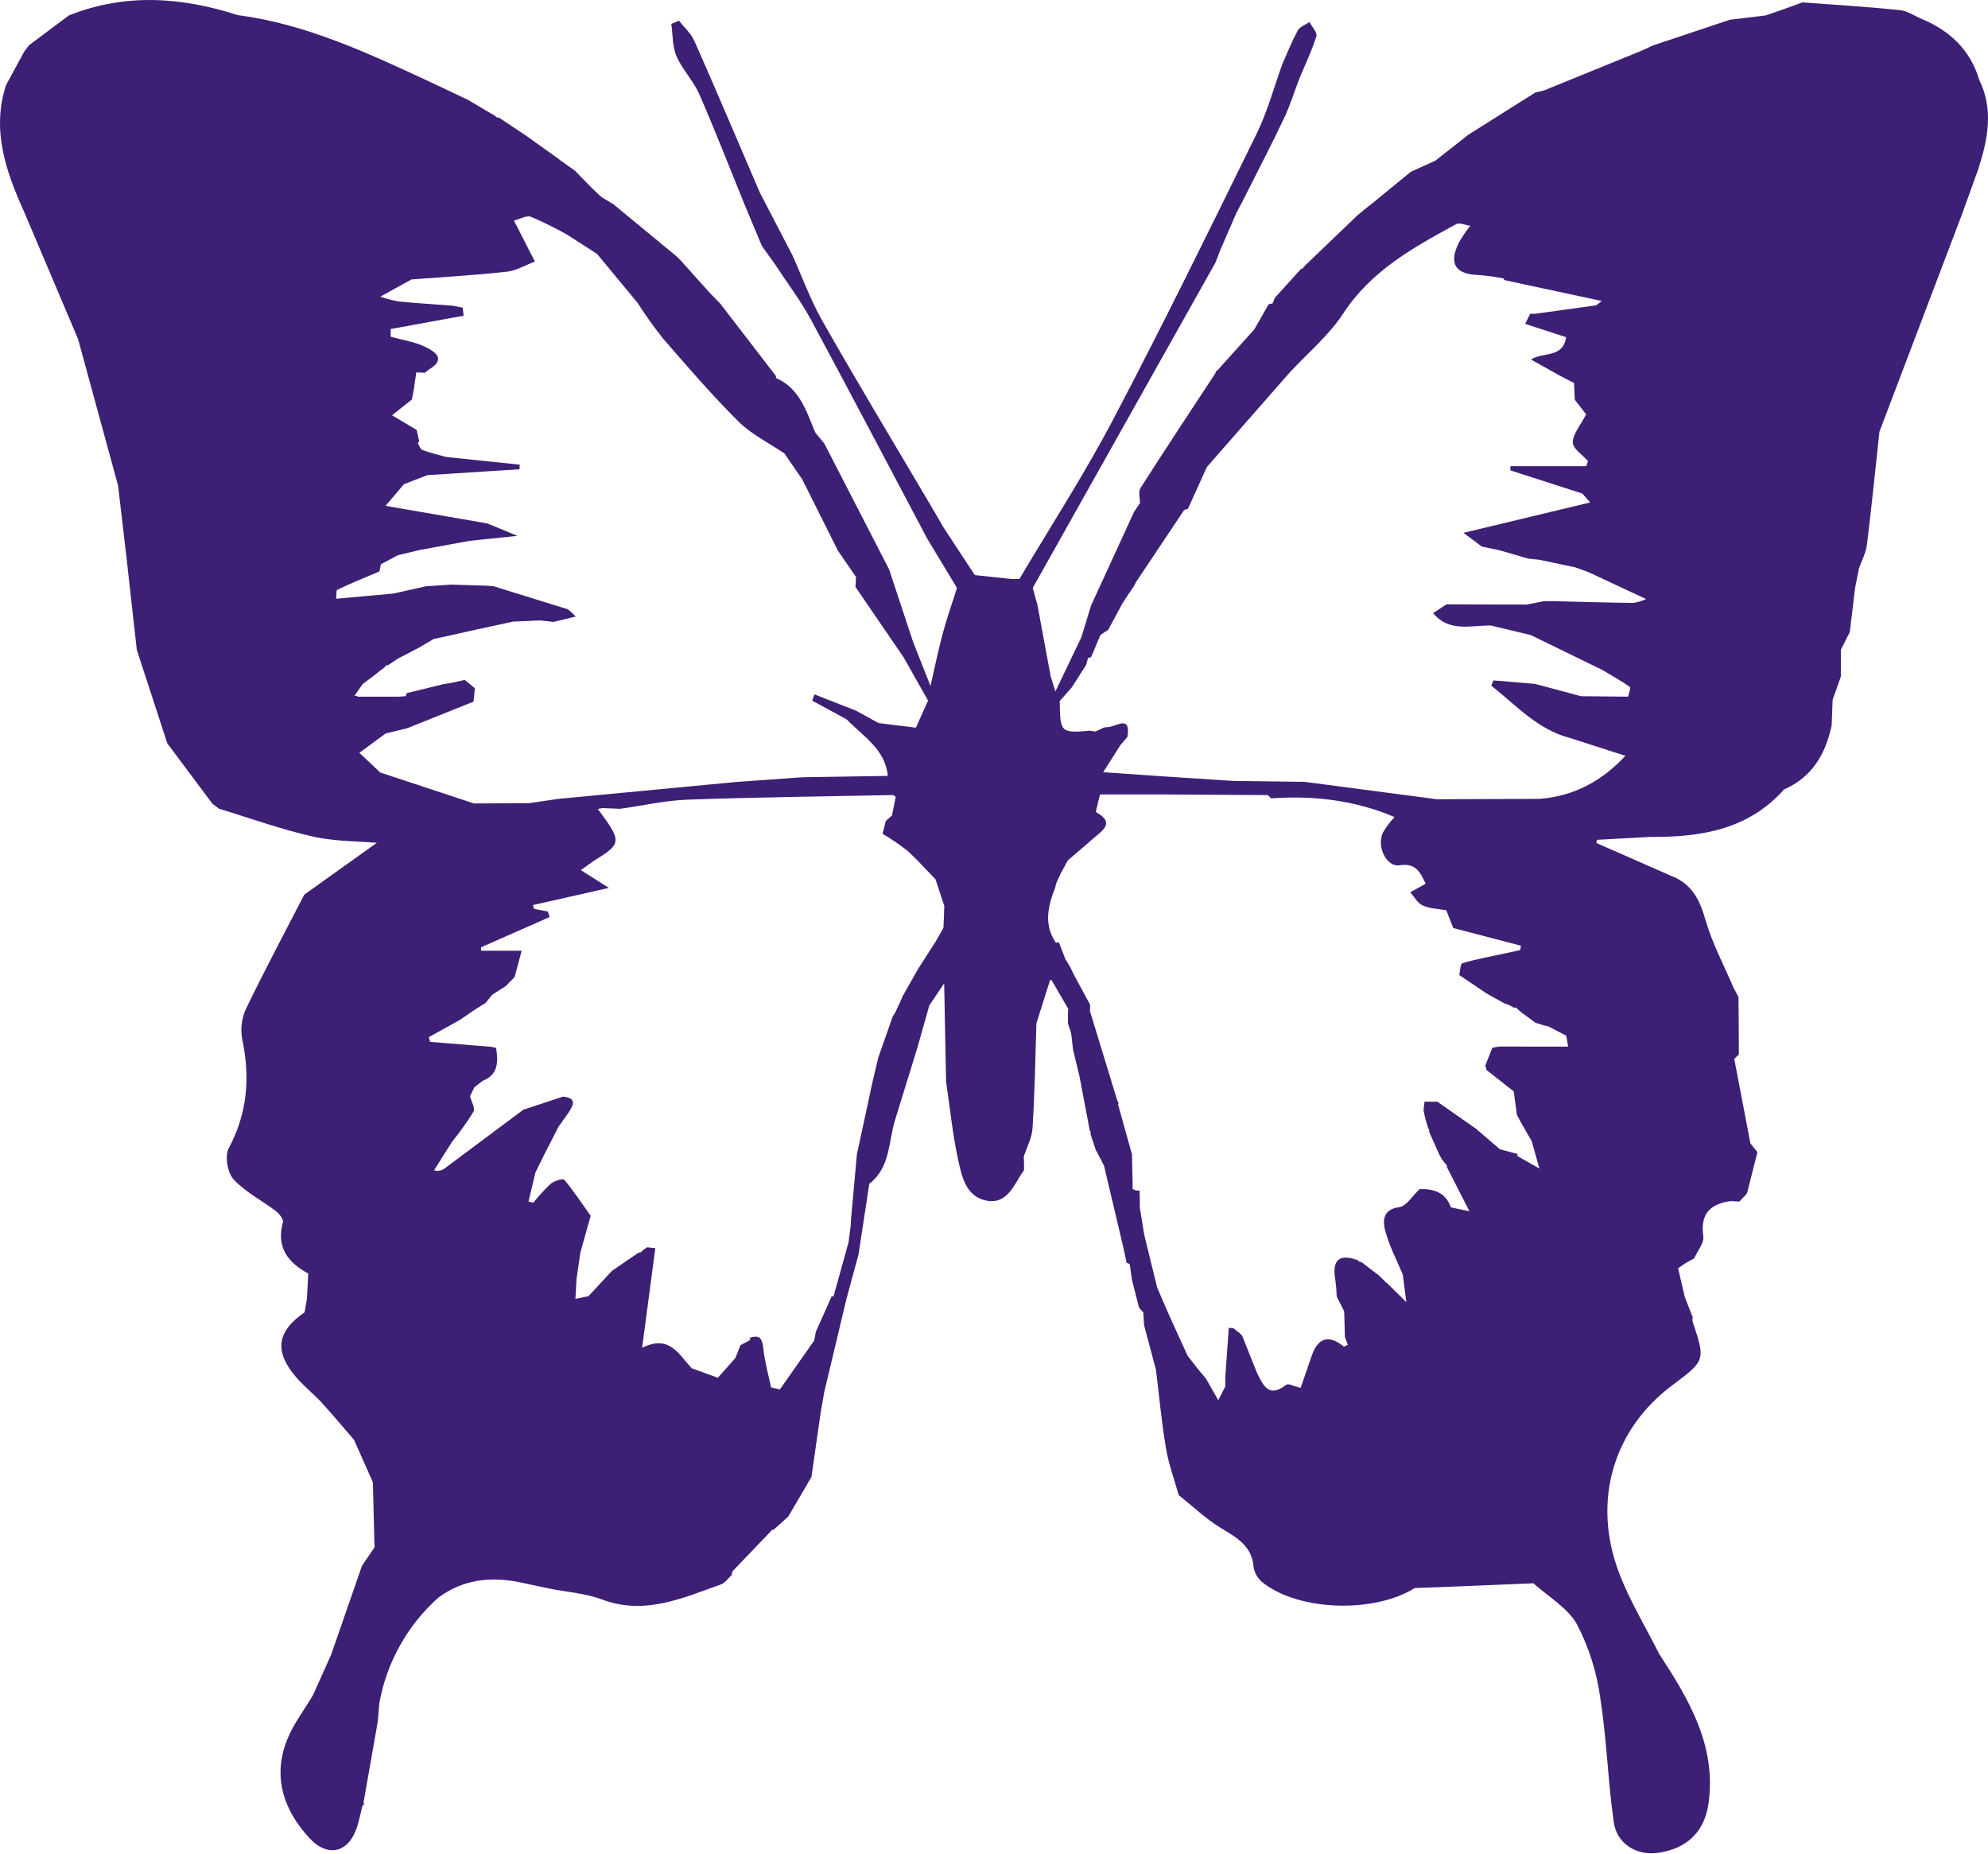
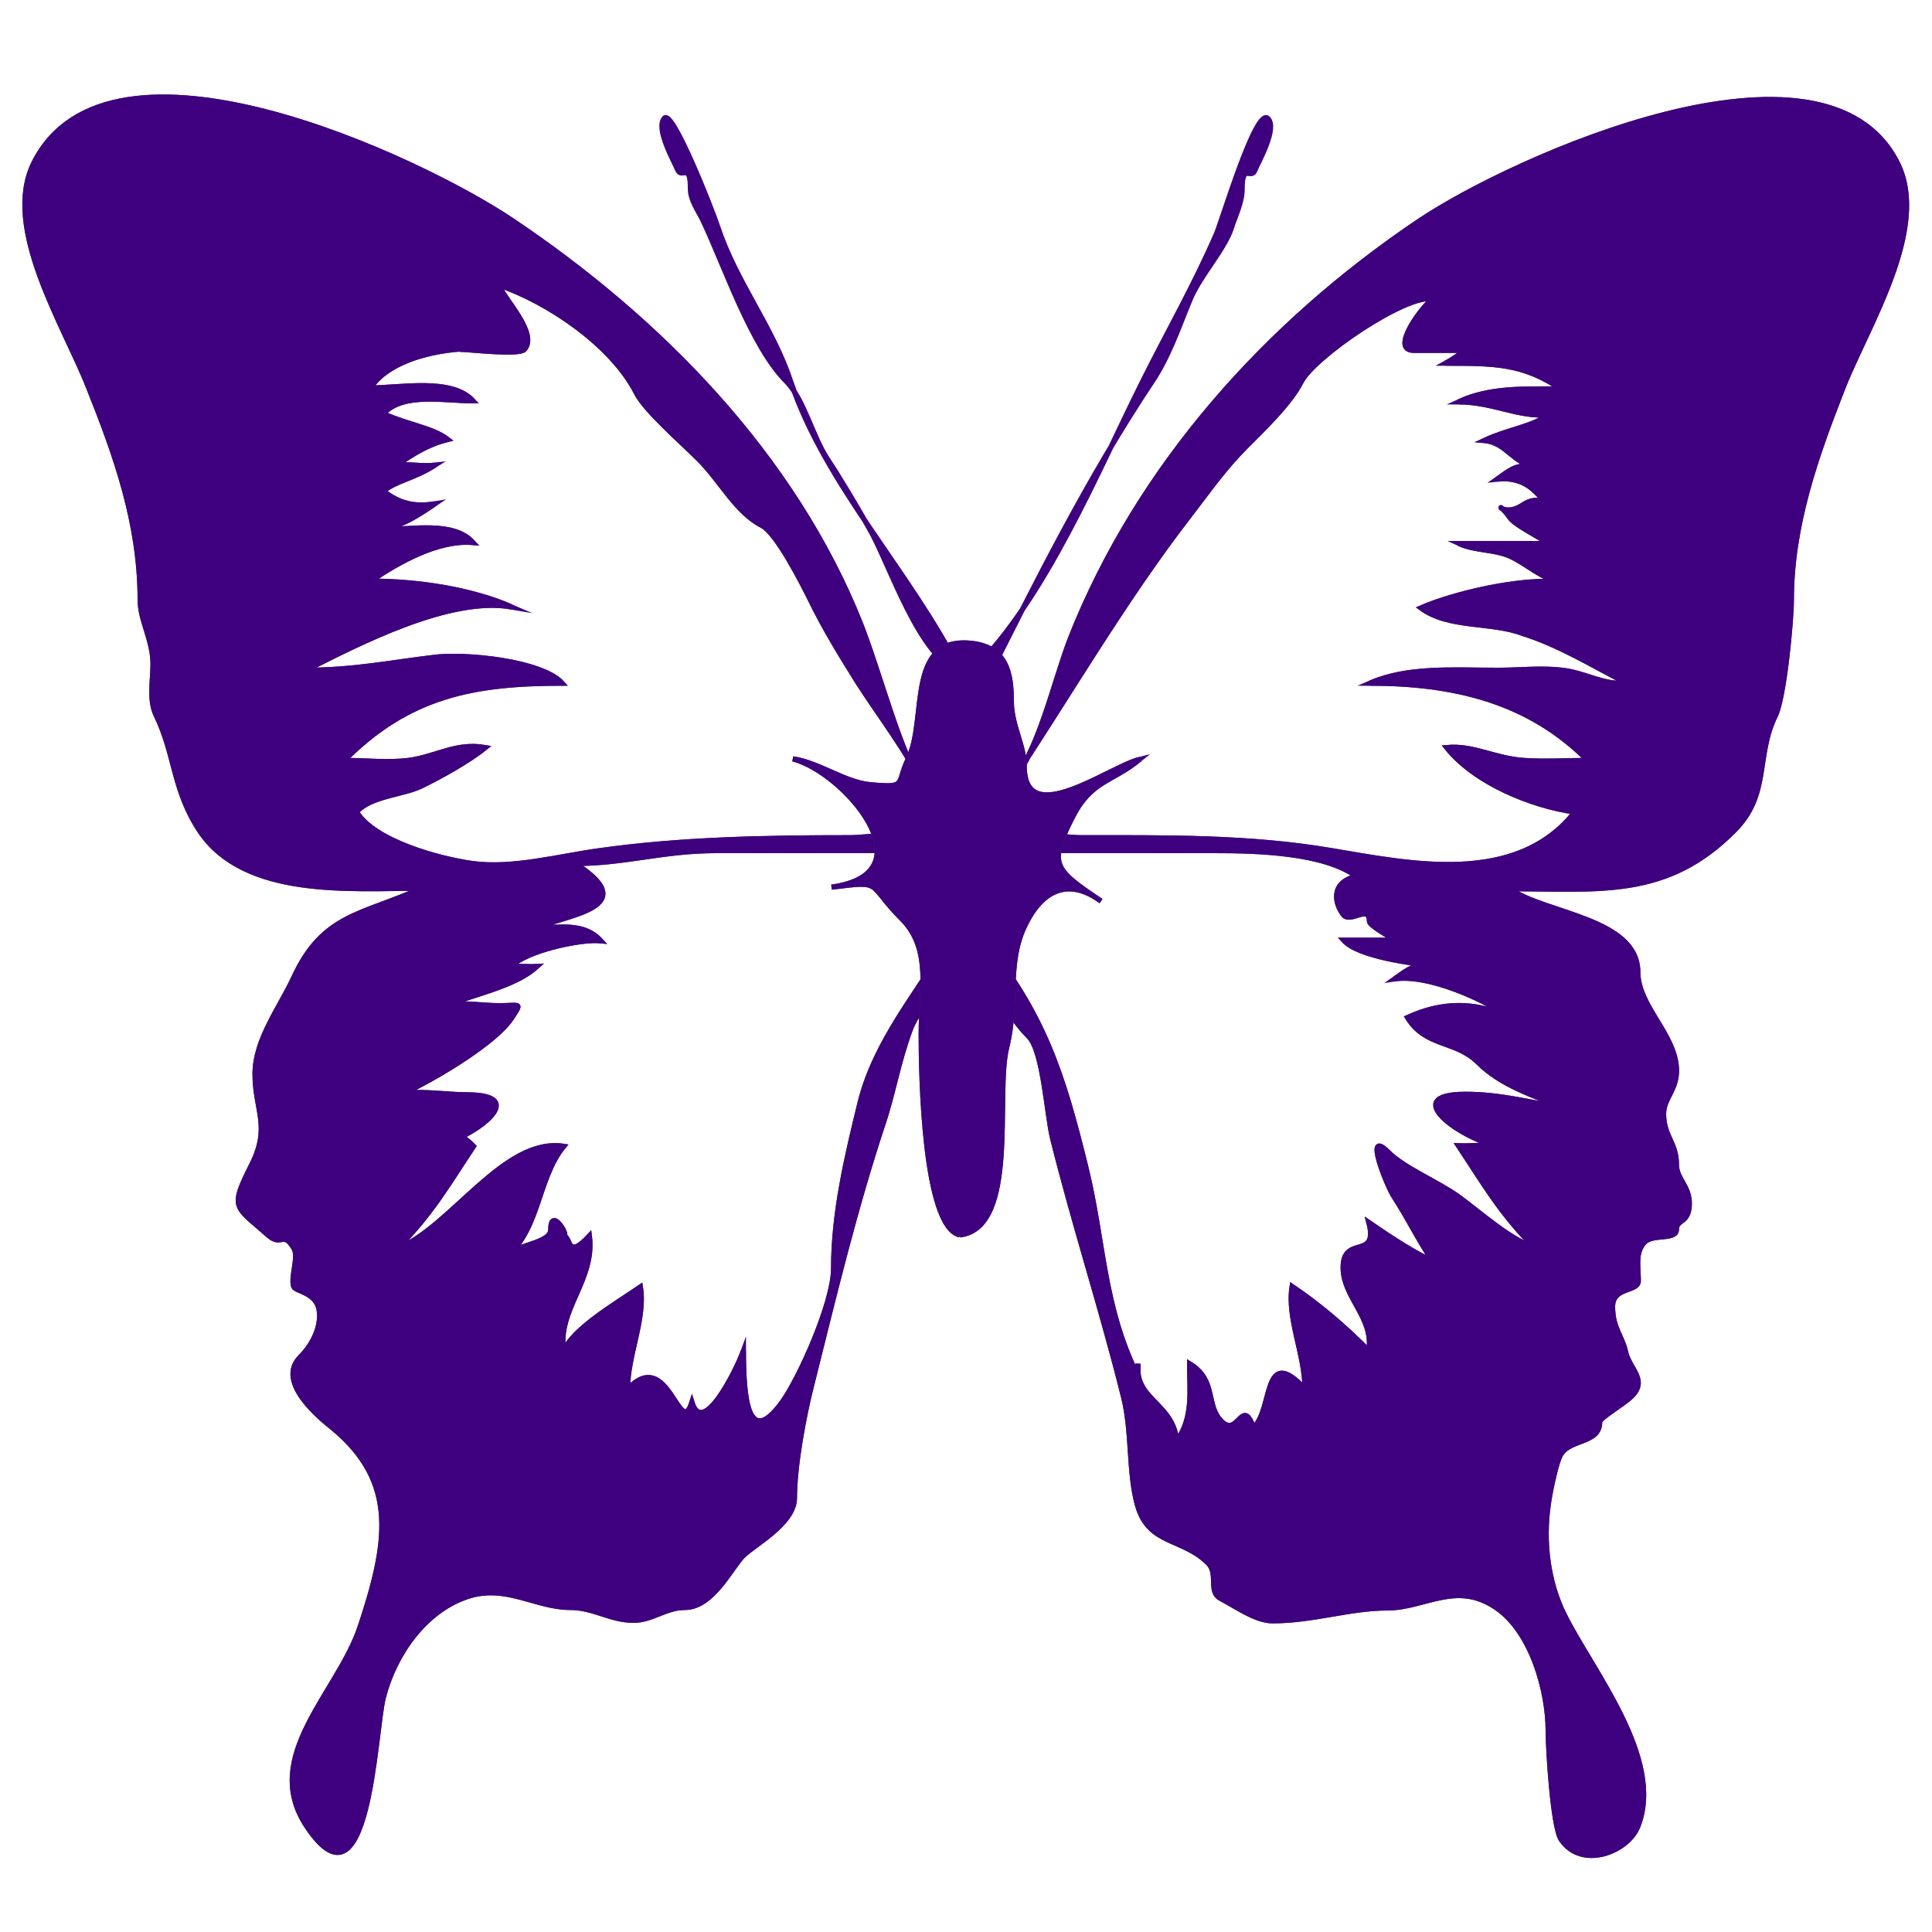
- <svg xmlns="http://www.w3.org/2000/svg" viewBox="0 0 514.49 479.62">
-   <defs>
-     <style>.cls-1{fill:#3d1f75;}</style>
-   </defs>
-   <g id="Camada_2" data-name="Camada 2">
-     <g id="Camada_1-2" data-name="Camada 1">
-       <path class="cls-1" d="M512.23,20.69c-2.31-7.78-7.6-12.74-14.91-15.8-1.88-.78-3.72-2.08-5.66-2.28-8.39-.85-16.82-1.38-25.23-2l-.06.05-5.79,2.09L456.91,4l-9.25,1.12-19.88,6.64-3.06,1.41L399.59,23.4l-2.24.53L380,34.86l-8.54,6.72-6.17,2.8-.09,0-10.65,8.73-.07,0-3.07,2.51-.12.11L337.36,69.08a.52.52,0,0,1-.63.46q-3.25,3.6-6.52,7.21l-.32.4-.55,1.36c-.34.07-.69.14-1,.19-1.25,2.19-2.52,4.38-3.76,6.57a0,0,0,0,0,0,0l0,0q-4.78,5.31-9.56,10.61a.63.63,0,0,0-.45.64c-6.5,9.91-13.06,19.79-19.43,29.78-.59.93-.11,2.56-.12,3.86l-1.51,2.25-11.15,24.27-2.49,8.16q-3.37,7-6.73,14.06l-1.21-3.82L268.5,156.6l-1.23-4.48Q290.91,110,314.56,67.94l1.23-3.18,4.15-9.6c1-1.84,1.93-3.66,2.86-5.51,3.2-6.37,6.51-12.7,9.55-19.15,1.57-3.34,2.66-6.9,4-10.36,1.49-3.57,3.18-7.08,4.32-10.76.3-1-1.14-2.44-1.78-3.68-1,.7-2.44,1.18-3,2.15-1.54,2.79-2.71,5.78-4,8.68-2.21,6.07-3.88,12.39-6.71,18.14-12.14,24.75-24.28,49.5-37.11,73.9-7.41,14.09-16.11,27.51-24.24,41.23l-2.19,0-9.36-1-8.15-12.4c-1.51-2.59-3-5.2-4.55-7.79-9-15.19-18.06-30.29-26.78-45.62-3.07-5.41-5.19-11.35-7.75-17l-8.39-16.12c-5.62-13.08-11.17-26.2-16.93-39.22-.87-2-2.66-3.54-4-5.3l-2,.84c.41,2.8.26,5.84,1.34,8.34,1.51,3.48,4.38,6.36,5.9,9.83,4.17,9.54,7.93,19.26,11.86,28.9q2.17,5.2,4.36,10.41l3.4,4.74c3.1,4.74,6.56,9.29,9.25,14.25,10.18,18.86,20.12,37.85,30.16,56.78l7.66,12.68c-1.25,4-2.63,7.86-3.7,11.85-1.19,4.47-2.11,9-3.15,13.53-1.49-3.8-3-7.59-4.5-11.4-2.07-6.26-6.13-18.5-6.21-18.77h0q-8.37-16.28-16.76-32.55l-2.37-2.91c-2.31-5.49-4-11.44-10.21-14.08a.56.56,0,0,0-.12-.72L186.4,78.56l-2.68-2.75-7.59-8.45L175,66.23l-1.24-1L158.42,52.58l-.06.05-.89.36c.3-.13.6-.26.89-.37L155.66,51l-2.43-2.29-4.42-4.53,0,0-1.38-1,.1.1-2-1.45-.18-.08-1.26-1,.05.06L136,35l-1.15-.76-5.76-3.84a.75.75,0,0,1-.88-.36l-7.12-4.21c-3.47-1.64-6.92-3.3-10.39-4.91C94.86,13.56,79.05,6.2,61.49,3.9,46.92-.79,32.36-1.81,17.81,4L7.48,11.73,6.29,13.32,1.57,22C-2.22,33.62,1.48,44.24,6.2,54.71q7,16.53,14,33,5.17,19,10.36,37.94h0q1.08,9.28,2.17,18.54l2.67,23.93,7.89,24.2Q49.13,200.17,55,208l.37.24,1.28,1c8.05,2.44,16,5.34,24.18,7.18,5.86,1.33,12,1.24,16.7,1.65L78.74,231.49c-5.1,9.91-10.36,19.73-15.19,29.77a13.15,13.15,0,0,0-.82,7.82c2,9.79,1.33,18.95-3.53,28-1.08,2-.33,6.34,1.26,8.08,3,3.27,7.23,5.38,10.84,8.13.91.69,2.13,2.17,1.92,2.93-1.77,6.48,1.24,10.41,6.55,13.3-.11,2.18-.23,4.35-.34,6.53-.2,1.17-.41,2.34-.61,3.51-7.06,4.87-7.9,9.9-2.47,16.44,2,2.46,4.62,4.46,6.8,6.82,2.9,3.16,5.65,6.46,8.46,9.71l4.89,11,.42,16.84-3.24,4.77q-4,11.52-8,23.05-2.34,5.19-4.67,10.39c-1.19,2.05-2.55,4-3.81,6.06a33.48,33.48,0,0,0-3.2,6.28c-3.34,9.31-.45,17.61,6.06,24.65,4.87,5.25,10.32,3.79,12.43-3.12.53-1.72.88-3.48,1.31-5.23a.58.58,0,0,0,.29-.86h0l3.69-21,.39-4.7a48,48,0,0,1,15.32-27.33c6.48-4.74,13.68-5.49,21.31-3.87l7.19,1.54c4.63.92,9.48,1.24,13.85,2.87,11.06,4.12,20.8-.38,30.73-3.91,1.09-.39,1.88-1.61,2.81-2.44a8.62,8.62,0,0,1,.11-.87l10-10.45a.53.53,0,0,1,.66-.35L204,392.4,210,382.16q1.19-8.3,2.38-16.61c.31-1.77.61-3.54.92-5.31q2.88-12.11,5.77-24.19,1.56-5.71,3.11-11.44l2.79-18.32c5.47-4.2,4.93-10.83,6.68-16.54h0l5.7-18.44h0l3.16-11.17,3.84-5.7q.25,12.71.49,25.4h0c1,6.57,1.62,13.19,3,19.67,1,4.56,1.94,10.08,7.47,11.14s7.17-4.36,9.71-7.91c0-1.15,0-2.31-.07-3.47.79-2.45,2.12-4.87,2.27-7.36.56-9,.73-18.08,1-27.12q1.76-5.58,3.52-11.17h.42l4.32,7.44-.09.6c0,1.06,0,2.12,0,3.18.23.7.47,1.41.7,2.12s.25,1.67.37,2.51.16,1.38.23,2.08c.56,2.3,1.11,4.6,1.67,6.9q1.33,7,2.66,14a1,1,0,0,1,.2,1l1.5,4.49v-.18c.67,1.29,1.35,2.57,2,3.86q2.46,10.37,4.9,20.73c.34,1.46.64,2.92.95,4.38a3.34,3.34,0,0,1,.81.38c.2,1.41.4,2.82.61,4.23.6,2.34,1.19,4.69,1.79,7l1.11,1.27c.06,1.09.13,2.18.19,3.26l3.09,11.59c.83,6.75,1.44,13.53,2.57,20.23.7,4.12,2.17,8.1,3.3,12.15,3.6,2.87,7,6.12,10.87,8.49,4.17,2.54,8.2,4.66,8.54,10.36a6.57,6.57,0,0,0,2.62,4c9.42,7.2,28.67,7.71,39.05,1.21l8.09-.3,22.64-.93c3.85,3.48,8.87,6.32,11.26,10.62a57.82,57.82,0,0,1,6,18.81c1.7,10.69,2,21.62,3.52,32.36.82,5.7,6,8.72,11.42,7.95,7.5-1.05,12.14-5.42,13.14-13,2-14.88-5.18-26.8-12.83-38.52h0c-3.5-7-7.63-13.72-10.38-21-7-18.51-1.48-37.05,13.8-48.46,8.61-6.43,8.61-6.43,5.23-16.6a3,3,0,0,1,.08-1.11l-.07,0L436,335.52l-1.71-7.35,1.92-1.35,2.23-1.22c.85-1.92,2.63-4,2.37-5.75-.82-5.75,1.73-8.29,7-9.07l2.24.11.19-.09,1.77-1.88.19-.47q1.32-5.16,2.62-10.34L453,295.84q-2.08-10.92-4.18-21.85l1.19-1.17q0-7.43-.1-14.86c-.42-.8-.85-1.59-1.27-2.38-2.5-5.88-5.58-11.6-7.31-17.7-1.33-4.67-3.11-8.38-7.45-10.65l-20.74-9.11c.06-.28.11-.55.17-.82l13.86-.76c13,.1,25.27-1.86,34.53-12.27,7.26-3.17,10.74-9.15,12.33-16.55.08-2.22.17-4.45.25-6.67l2.13-6c0-2.31,0-4.61,0-6.92l2.32-4.61q.69-5.7,1.36-11.39c.32-1.68.65-3.36,1-5.05.71-2,1.81-4.06,2.07-6.17,1.21-9.72,2.17-19.46,3.23-29.2L507.7,55.6,512,43.69C514.44,36,516,28.39,512.23,20.69ZM93,194.79l6.79-5,5.58-1.36,17.19-6.89.33-3.47-2.61-2.15-3.51.79-2.09.33-9.27,2.27-.13,0a6.39,6.39,0,0,1-.31.83l-2,.13H92.64L92.2,180l-.5.11L93.85,177l3.34-2.5,1.22-1,.1-.06,1-.76a.9.9,0,0,1,.92-.56l2.51-1.69,5.59-2.91,3.69-2.18,4.58-1,6.77-1.51,9.27-2,7-.3,3.42.39,5.73-1.39-1.06-1.08-1-.81-19.14-5.94-1.75-.15-9.2-.29-6.6.44-8.43,1.88L87,154.92c.1-.81-.06-2.17.33-2.35,3.57-1.69,7.23-3.17,10.87-4.72.13-.62.26-1.24.38-1.86l4.42-2.34,5.74-1.37,12.81-2.34,12.36-1.29-7.78-3.21-26.35-4.56,4.76-5.6,6.08-2.34,1.44-4.46c-.48,1.49-1,3-1.43,4.46l23.82-1.52c0-.4,0-.79.08-1.19l-19.13-2h0c-2-.57-4.11-1.05-6.09-1.8-.55-.2-.82-1.19-1.22-1.82a.55.55,0,0,0,.38-.55c-.22-.94-.43-1.87-.64-2.81l-6.37-3.8,5.11-4.06c.17-.81.34-1.63.5-2.44l.66-4.6,2.21.1,1.17-.91c4.6-2.75,1.13-4.69-1-5.76-2.76-1.37-6-1.81-9-2.65,0-.67,0-1.34,0-2l18.88-3.44c-.09-.69-.17-1.39-.26-2.08L117,79.08c-4.63-.35-9.26-.62-13.87-1.09a29.55,29.55,0,0,1-4.72-1.23l8.09-4.46c8.23-.62,16.48-1.09,24.69-2,2.47-.27,4.82-1.72,7.23-2.63Q136.21,63.32,134,59L133,57.08c1.47-.36,3.19-1.39,4.36-1a94.78,94.78,0,0,1,9.38,4.62l7.78,5h0l10.46,12.64a109.47,109.47,0,0,0,6.57,9.2c6.35,7.32,12.68,14.68,19.54,21.5,3.38,3.36,7.91,5.56,11.92,8.29l4.6,6.69q4.6,9.2,9.2,18.39c1.58,2.3,3.16,4.59,4.73,6.89l-.15,2.56,12.49,18.26,6.3,11.16-3.15,7h0l-9.65-1.19-5.87-3.22-10.75-4.21c-.18.55-.36,1.1-.55,1.64l8.89,4.82c4.24,4.39,10,7.69,10.67,14.64l-22.05.35-17.28,1.23-46,4.37L137,207.81l-14.33.08-24.24-8Zm151.15,45.32-2,3.5-4.57,7.13L233.46,258v.15l-1.74,3.78v0l-.69,1.09-3.69,10.49c-.45,1.89-.9,3.77-1.36,5.66s-.81,3.76-1.22,5.65l0,0c-1,4.63-2,9.24-3,13.87q-.76,8.58-1.55,17.15c0,.5,0,1-.08,1.51-.17,1.35-.35,2.71-.52,4.06l-3.9,14.05-.46-.09-4.14,9.29,0,.07c-.13.71-.26,1.42-.4,2.13l-8.88,12.65-2.28-.53c-.71-3.35-1.65-6.67-2-10.05-.27-2.38-.77-3.65-3.39-2.81l-.28-.13.23.21,0,.54-.49.26-2,1.08-1.3,3.3-4.55,5.11-6.88-2.51,0-.09c-3.24-3.47-5.63-8.67-12.71-5.15,1.21-9.1,2.31-17.43,3.41-25.77l-2.14-.24-1.16.81a.91.91,0,0,1-.94.53l-3.49,2.35h0l-1.29.91-2.16,1.46-6.12,6.59-3.38.7c.11-2,.2-3.59.3-5.21l1-6.83,2.65-9.46c-2.24-3.15-4.37-6.38-6.83-9.34-.33-.39-2.62.31-3.52,1.06a47.21,47.21,0,0,0-4.47,4.88l-1.27-.28,1.8-7.54,2.33-4.71,3.65-7.13,2.52-3.53c1.31-2,2.35-3.9-1.39-4.24l-10.24,3.38q-10.23,7.62-20.44,15.25a3,3,0,0,1-2.67.42q2.34-3.72,4.71-7.44a74.74,74.74,0,0,0,5.5-7.72c.49-.91-.56-2.66-.9-4l1.14-2.33,1.28-1,.86-.66c4.13-1.61,4-5,3.48-8.48l-1.1-.3-16-1.29c-.11-.41-.21-.82-.32-1.23l8.1-4.49,3.64-2.51v0l3-1.9,1.67-2.07,3.43-2.19.09-.07,2.18-2.22.11-.15L135,246H124.49c0-.3,0-.59,0-.89l17.75-7.83-.48-1.45-3.57-.66-.24-1,19.64-4.43-7.26-4.6,3.22-2.32c7.44-4.58,7.48-5,1.17-13.51l1.23-.23h0l4.55.19c5.85-.82,11.69-2.16,17.56-2.37,17.74-.63,35.5-.82,53.25-1.19.05.31.23.42.52.33l-1,5-1.58,1.35c-.28,1.12-.57,2.23-.85,3.35a58.5,58.5,0,0,1,6.3,4.27c2.62,2.32,4.95,5,7.4,7.49l2.28,6.92C244.33,236.3,244.25,238.2,244.16,240.11Zm143.77,30.68-1.7.32-1.84,4.62a3,3,0,0,1,.29,1.09l7.08,5.57c.38,2.85.6,4.46.82,6.06l1.23,2.31,2.6,4.49q1,3.56,2,7.11l-5.73-3.26.07-.51-4.57-1.23h0c-2.07-1.76-4.13-3.54-6.19-5.31l-10-7,0,0-3.32,0c-.08.75-.17,1.49-.25,2.24.15.73.31,1.45.46,2.18l.75,2.44a.79.79,0,0,1,.22.88l2.58,5.82.76,1.38c.29.36.57.72.85,1.09a.88.88,0,0,1,.43.91c1.94,3.81,3.89,7.61,5.82,11.41l-4.8-1c-1.35-3.88-4.41-4.83-8.09-4.72-1.78,1.64-3.41,4.44-5.37,4.69-4.12.54-4.15,3.54-3.63,5.66,1,4.05,3,7.84,4.65,11.74.31,2.39.61,4.77.92,7.16l-5.05-5a.65.65,0,0,1-.52-.44l-1.5-1.45h0l-4.61-3.52a.8.8,0,0,1-.84-.43c-5.45-2-6.71.49-5.82,5.39a39.64,39.64,0,0,1,.32,4l1.94,3.82.18,6.66.75,2-1,.47c-4.21-3.38-6.89-2.11-8.47,2.74-.87,2.67-1.84,5.31-2.75,7.94-1.46-.34-3.14-1.26-3.75-.79-4.47,3.5-5.9.14-7.49-3q-1.93-4.85-3.88-9.7l-.83-.84-.24-.14-1.15-.95-1.24-.13q-.45,6.39-.91,12.78c0,.81,0,1.61,0,2.42l-1.81,3.54c-1.2-2.12-2.18-3.82-3.15-5.52l-.18-.23-2-2.4-2.63-3.39c-1.42-3.09-2.82-6.19-4.23-9.28L302,339l-2.52-5.83q-1.68-6.82-3.35-13.66L295,312.61c0-1.51-.05-3-.07-4.52l-1.17-.09-.25-.27-.37.07c-.05-3-.11-6.05-.18-9.08q-1.81-6.48-3.62-13a.5.5,0,0,0-.13-.76l-6.7-21.94-.43-1.36.06-1.65-4.05-7.5h0l-1.14-2.31c-.45-.75-.9-1.51-1.36-2.26l.05.05h0c-.53-1.39-1.06-2.77-1.6-4.16a3.06,3.06,0,0,0-.8.08h0c-3.15-4.68-2.06-9.42-.18-14.17l.27-1.15,1-2.2,0-.06,2-3.68.07-.08c2.17-1.87,4.37-3.69,6.5-5.6,2.29-2,5.88-4.06.68-6.88.36-1.51.72-3,1.09-4.53l16.17,0h.06l27.21.17.89.84c11-.78,21.68.48,31.9,4.84a22.88,22.88,0,0,0-3,4c-1.69,3.6.89,9,4.31,8.48,4.3-.66,5.4,1.93,6.75,4.77h0l-4,2.22c1.07,1.18,1.92,2.82,3.25,3.41,1.84.83,4,.86,6.08,1.23l1.81,4.6,17.53,4.58c-.07.38-.14.76-.22,1.14L388,247l3.73.77L388,247H388c-3.19.7-6.43,1.28-9.54,2.23-.54.16-.56,2-.81,3.06l7.09,4.77h0l4.61,2.56,1.09.36,1.35.76a.8.8,0,0,1,1,.4c.33.28.66.56,1,.85l3.56,2.63,2.22.69,1.16.27,4.61,2.4c.18,1,.35,2,.49,2.82ZM422.7,156c-6.92-.07-13.85-.28-20.78-.46l-2.25,0-4.65.89-20.61-.06h-.05l-3.48,2.27c4.14,5,9.73,3.17,14.92,3.2l10.34,2.47,18.47,9c2.42,1.44,4.9,2.82,7.2,4.44.29.2-.28,1.64-.46,2.51-4.06-.05-8.12-.08-12.18-.12l-11.92-3.19-10.78-.9c-.17.46-.35.91-.52,1.37,6.44,5.06,12,11.41,20.47,13.56l14.23,4.58c-6.29,6.71-13.44,10.46-22.22,11.14l-26.55.1-34.31-4.51h0l-18.39-.23-17.12-1.11L285.5,199.8l4.46-7,1.65-1.93.14-.12c1-5.82-2.65-2.87-4.88-2.63l-1.12.1-2.29,1.08-1.26-.24c-7.72.65-7.83.55-7.95-7.67l3.11-3.51,1.42-2.21,2.3-3.61.52-1.84a1.56,1.56,0,0,0,.79-.24q1.22-2.85,2.41-5.7l2-1.31,3.6-6.7c.42-.66.85-1.32,1.28-2l1.79-2.64.55-1.06,12.41-18.57a2.86,2.86,0,0,1,1-.33q2.46-5.41,4.9-10.82l8.23-9.41q6.63-7.58,13.28-15.14c4.65-5,10.09-9.54,13.79-15.2C354.89,70,365.82,64,376.85,58c.87-.48,2.41.25,3.64.42a37.83,37.83,0,0,0-2.85,4.2c-2.85,5.57-1.05,8.39,5.15,8.55a54.27,54.27,0,0,1,6.53.92l-.16.35,25.37,5.44L413.11,79,397.25,81.2H396l-1.29,2.6,10.58,3.44c-.73,5.53-6.1,3.76-9.06,5.79l7.46,4.17,3.67,1.91c.06,1.44.12,2.88.19,4.32,1.32,1.71,2.64,3.41,2.94,3.78-1.55,3-3.49,5.17-3.45,7.27,0,1.63,2.53,3.21,3.93,4.82l-.45,1.33H390.89c0,.36,0,.72,0,1.08l18.64,6,2,2.3-32.78,7.86,4.73,3.55,4.52.94,7.52,2.18,2.92.31,9.26,1.95,3.43,1.25L426,155A11.87,11.87,0,0,1,422.7,156Z" />
-     </g>
-   </g>
+ <svg xmlns="http://www.w3.org/2000/svg" version="1.1" id="Camada_1" x="0px" y="0px" viewBox="0 0 375 375" style="enable-background:new 0 0 375 375;" xml:space="preserve">
+   <style type="text/css">
+ 	.st0{fill-rule:evenodd;clip-rule:evenodd;fill:#3F007F;stroke:#3F3F3F;}
+ 	.st1{fill:#3F007F;stroke:#3F007F;stroke-miterlimit:10;}
+ 	.st2{fill:none;stroke:#3F3F3F;}
+ 	.st3{fill:#3F007F;}
+ 	.st4{fill-rule:evenodd;clip-rule:evenodd;fill:#3F007F;stroke:#3F007F;}
+ </style>
+   <path class="st0" d="M315.8,132.6c-4.8,0.4-7.7-1.9-12.5-2.5c-4-0.5-8.4,0-12.5,0c-8.8,0-17.5-0.7-24.9,2.5c16,0,30.7,3.3,42.3,15  c-4.1,0-8.3,0.3-12.5,0c-5.6-0.4-9.8-3-14.9-2.5c5.5,6.9,16.7,11.4,24.9,12.5c-11.5,14.6-32.3,10-47.3,7.5  c-15.9-2.7-32-2.5-48.6-2.5c-3.7,0-21.2-2.4-23.7,0c-2.4,2.3,19.5,2.5,22.4,2.5h27.4c7.8,0,21,0.3,27.4,5c-5.2,1.2-4.2,5.4-2.5,7.5  c1.4,1.6,5-2.1,5,1.2c0,0.8,3.6,2.8,5,3.7h-10c2.9,3.2,13.1,4.4,17.4,5c-3.9-0.3-4.5,0.4-7.5,2.5c6.6-1,17.7,4.1,22.4,7.5  c-6.8-3.1-13.1-3.1-19.9,0c3.6,5.8,9.2,4.3,13.7,8.7c4.5,4.5,10.6,6.3,16.2,8.7c-6.5-0.9-11.7-2.5-18.7-2.5c-13.1,0-0.5,8.7,6.2,10  c-2.4-0.3-5,0.1-7.5,0c4.8,7.2,8.1,13.1,14.9,19.9c-5.3-2-10.4-6.7-14.9-10c-4.2-3-10.5-5.5-13.7-8.7c-4.8-4.8-0.1,6.8,1.2,8.7  c2.8,4.3,4.6,8.2,7.5,12.5c-3.4-1.5-7.9-4.4-12.4-7.5c1.9,7.4-5,2.3-5,8.7c0,5.9,6,9.7,5,16.2c-5-5-9.6-8.9-14.9-12.5  c-1,6.2,2.5,13.2,2.5,19.9c-8.3-8.9-6.1,4.1-10,7.5c-2.2-6.1-3,2-6.2-1.2c-3.2-3.2-0.9-8-6.2-11.2c0,5.3,0.8,10.4-2.5,15  c-0.7-7.4-8.3-8-7.5-15v2.5c-6.9-13.8-6.6-26.4-10.2-40.9c-4.4-17.8-8-29.3-19.7-43.8c1.9,7.4,3.5,13.5,8.7,18.7  c2.8,2.8,3.5,15.2,4.6,19.7c4.2,16.9,9.6,33.4,13.8,50.3c1.7,6.8,0.9,14.6,2.7,21c2.2,7.7,8.7,6.2,13.7,11.2  c2.1,2.1-0.1,5.6,2.5,6.9c2.9,1.5,6.7,4.3,10,4.3c7.9,0,15-2.5,22.3-2.5c7.3,0,13.4-5.4,21.2,0c6.8,4.7,10,16.1,10,23.9  c0,3.4,0.9,18.5,2.5,21c4,6,13,2.4,14.9-2.5c5.2-13.1-8.9-30.2-14.3-41.1c-3.2-6.4-4.1-14.2-3.1-21.2c0.2-1.8,1.5-8.5,2.5-10  c2-3,7.5-2,7.5-6.2c0-0.8,4.7-3.5,6.2-5c3.2-3.2-0.5-5.3-1.2-8.7c-0.7-3.1-2.5-4.5-2.5-8.7c0-3.9,5-2.8,5-5c0-2.7-0.7-5.5,1.2-7.5  c1.7-1.7,6.2-0.3,6.2-2.5c0-2,2.5-1.1,2.5-5c0-3.4-2.5-4.8-2.5-7.5c0-4.4-2.5-5.5-2.5-9.9c0-3.1,2.7-4.7,2.5-8.8  c-0.3-6.7-7.5-12.2-7.5-18.7c0-10.5-18.1-11.3-24.9-16.2c17.5,0,30.5,1.9,43.6-11.3c7-7,4.1-14.4,8-22.3c1.7-3.5,3.1-18.4,3.1-22.4  c0-14.4,4.7-27.7,10-41.2c4.7-12,16.9-30.9,10.6-43.6c-14.1-28.3-74.8-0.9-92.8,11.2c-29.6,19.9-54.4,47.5-67.6,80.7  c-3.4,8.6-6.2,22.5-12.1,29c11-16.5,22.5-36.3,34.9-52.3c3.8-4.9,6.7-9.2,11.2-13.7c3.4-3.4,8.5-8.3,10.6-12.4  c2.4-4.9,20.4-17.2,25.6-16.2c-1.8,1.2-8.5,10-3.7,10h11.2c-2.6,0.6-2.6,1.2-5,2.5c9.5,0,15,0,22.4,5c-7.4,0-13.8-0.3-19.9,2.5  c6.6,0,11.6,3,17.4,2.5c-2.9,2.3-7.7,2.8-12.4,5c4.4,0.4,5.6,4.6,10,5c-3.9-0.3-4.5,0.4-7.5,2.5c3.6-0.4,5.9,0.9,7.5,2.5  c4.1,4.1,1.4-0.1-2.5,2.5c-4.4,2.9-5.7-1.9-2.5,2.5c1,1.4,4.8,3.2,7.5,5h-17.4c3,1.4,7,1.1,10,2.5c3.1,1.4,6.4,4.6,10,5  c-7.8-0.9-21,2.2-27.4,5c5.4,4,13.7,2.6,19.9,5C302.7,125.2,309.3,129.3,315.8,132.6" />
+   <path class="st1" d="M315.8,132.6c-4.8,0.4-7.7-1.9-12.5-2.5c-4-0.5-8.4,0-12.5,0c-8.8,0-17.5-0.7-24.9,2.5c16,0,30.7,3.3,42.3,15  c-4.1,0-8.3,0.3-12.5,0c-5.6-0.4-9.8-3-14.9-2.5c5.5,6.9,16.7,11.4,24.9,12.5c-11.5,14.6-32.3,10-47.3,7.5  c-15.9-2.7-32-2.5-48.6-2.5c-3.7,0-21.2-2.4-23.7,0c-2.4,2.3,19.5,2.5,22.4,2.5h27.4c7.8,0,21,0.3,27.4,5c-5.2,1.2-4.2,5.4-2.5,7.5  c1.4,1.6,5-2.1,5,1.2c0,0.8,3.6,2.8,5,3.7h-10c2.9,3.2,13.1,4.4,17.4,5c-3.9-0.3-4.5,0.4-7.5,2.5c6.6-1,17.7,4.1,22.4,7.5  c-6.8-3.1-13.1-3.1-19.9,0c3.6,5.8,9.2,4.3,13.7,8.7c4.5,4.5,10.6,6.3,16.2,8.7c-6.5-0.9-11.7-2.5-18.7-2.5c-13.1,0-0.5,8.7,6.2,10  c-2.4-0.3-5,0.1-7.5,0c4.8,7.2,8.1,13.1,14.9,19.9c-5.3-2-10.4-6.7-14.9-10c-4.2-3-10.5-5.5-13.7-8.7c-4.8-4.8-0.1,6.8,1.2,8.7  c2.8,4.3,4.6,8.2,7.5,12.5c-3.4-1.5-7.9-4.4-12.4-7.5c1.9,7.4-5,2.3-5,8.7c0,5.9,6,9.7,5,16.2c-5-5-9.6-8.9-14.9-12.5  c-1,6.2,2.5,13.2,2.5,19.9c-8.3-8.9-6.1,4.1-10,7.5c-2.2-6.1-3,2-6.2-1.2c-3.2-3.2-0.9-8-6.2-11.2c0,5.3,0.8,10.4-2.5,15  c-0.7-7.4-8.3-8-7.5-15v2.5c-6.9-13.8-6.6-26.4-10.2-40.9c-4.4-17.8-8-29.3-19.7-43.8c1.9,7.4,3.5,13.5,8.7,18.7  c2.8,2.8,3.5,15.2,4.6,19.7c4.2,16.9,9.6,33.4,13.8,50.3c1.7,6.8,0.9,14.6,2.7,21c2.2,7.7,8.7,6.2,13.7,11.2  c2.1,2.1-0.1,5.6,2.5,6.9c2.9,1.5,6.7,4.3,10,4.3c7.9,0,15-2.5,22.3-2.5c7.3,0,13.4-5.4,21.2,0c6.8,4.7,10,16.1,10,23.9  c0,3.4,0.9,18.5,2.5,21c4,6,13,2.4,14.9-2.5c5.2-13.1-8.9-30.2-14.3-41.1c-3.2-6.4-4.1-14.2-3.1-21.2c0.2-1.8,1.5-8.5,2.5-10  c2-3,7.5-2,7.5-6.2c0-0.8,4.7-3.5,6.2-5c3.2-3.2-0.5-5.3-1.2-8.7c-0.7-3.1-2.5-4.5-2.5-8.7c0-3.9,5-2.8,5-5c0-2.7-0.7-5.5,1.2-7.5  c1.7-1.7,6.2-0.3,6.2-2.5c0-2,2.5-1.1,2.5-5c0-3.4-2.5-4.8-2.5-7.5c0-4.4-2.5-5.5-2.5-9.9c0-3.1,2.7-4.7,2.5-8.8  c-0.3-6.7-7.5-12.2-7.5-18.7c0-10.5-18.1-11.3-24.9-16.2c17.5,0,30.5,1.9,43.6-11.3c7-7,4.1-14.4,8-22.3c1.7-3.5,3.1-18.4,3.1-22.4  c0-14.4,4.7-27.7,10-41.2c4.7-12,16.9-30.9,10.6-43.6c-14.1-28.3-74.8-0.9-92.8,11.2c-29.6,19.9-54.4,47.5-67.6,80.7  c-3.4,8.6-6.2,22.5-12.1,29c11-16.5,22.5-36.3,34.9-52.3c3.8-4.9,6.7-9.2,11.2-13.7c3.4-3.4,8.5-8.3,10.6-12.4  c2.4-4.9,20.4-17.2,25.6-16.2c-1.8,1.2-8.5,10-3.7,10h11.2c-2.6,0.6-2.6,1.2-5,2.5c9.5,0,15,0,22.4,5c-7.4,0-13.8-0.3-19.9,2.5  c6.6,0,11.6,3,17.4,2.5c-2.9,2.3-7.7,2.8-12.4,5c4.4,0.4,5.6,4.6,10,5c-3.9-0.3-4.5,0.4-7.5,2.5c3.6-0.4,5.9,0.9,7.5,2.5  c4.1,4.1,1.4-0.1-2.5,2.5c-4.4,2.9-5.7-1.9-2.5,2.5c1,1.4,4.8,3.2,7.5,5h-17.4c3,1.4,7,1.1,10,2.5c3.1,1.4,6.4,4.6,10,5  c-7.8-0.9-21,2.2-27.4,5c5.4,4,13.7,2.6,19.9,5C302.7,125.2,309.3,129.3,315.8,132.6" />
+   <path class="st0" d="M59.3,130.1c9.3,0,16.6-1.5,24.9-2.5c6.1-0.8,21,0.7,24.9,5c-17.2,0-29.8,2.4-42.3,15c4.1,0,8.4,0.5,12.5,0  c5.3-0.7,9.2-3.5,14.9-2.5c-3.2,2.6-8.6,5.6-12.5,7.5c-3.6,1.7-9.8,1.9-12.5,5c3.5,5.7,16,9.1,22.4,10c7.9,1.1,16.8-1.4,24.9-2.5  c15.8-2.2,32-2.5,48.6-2.5c3.7,0,21.2-2.4,23.7,0c2.4,2.3-19.5,2.5-22.4,2.5H139c-10.3,0-17.6,2.5-27.4,2.5  c13.5,8.6-1.8,9.9-7.5,12.5c4.6,0,9.2-1.1,12.5,2.5c-4-0.4-14.7,2-17.4,5c1.7-0.1,3.3,0.1,5,0c-5.4,4.9-16,5.7-22.4,10  c3.1-3.4,8-2.8,12.5-2.5c6.6,0.5,7.4-1.2,5,2.5c-3.7,5.6-19.2,14.5-27.4,17.4c3.9-4.5,12.9-2.5,18.7-2.5c13.1,0,0.5,8.7-6.2,10  c3.2-3.5,5.4-2.2,7.5,0c-4.8,7.2-8.1,13.1-14.9,19.9c10.4-3.9,20.7-21.7,32.4-19.9c-5.4,6.6-4.6,17.4-12.5,22.4  c0.9-3.1,10-3.2,10-6.2c0-4.7,3.7,1.4,2.5,1.2c1.5,0.2,0.5,4.8,5,0c1.1,8.6-6.3,14.3-5,22.4c1.8-4.4,10.1-9.2,14.9-12.5  c1,6.2-2.5,13.2-2.5,19.9c7.9-8.6,10.1,10,12.5,2.5c2.1,6.8,8.5-5.9,10-10c0,8.6,0.7,19.3,7.5,10c3.4-4.7,10-19.4,10-26  c0-10.9,2.6-21.8,5.2-32.4c3-11.8,10.9-20.9,17.2-31.4c1.8,7.8-5.1,11.1-7.5,17.4c-2.4,6.4-3.3,12.4-5.4,18.6  c-5.4,16.3-9.5,33.4-13.7,50.2c-1.6,6.2-3.4,15.9-3.4,22.2c0,4.9-7.8,9-10,11.2c-2.2,2.2-5.9,10-11.2,10c-3.8,0-6.4,2.5-10,2.5  c-4.6,0-7.7-2.5-12.4-2.5c-6.6,0-12.5-4.6-19.9-2.1c-8.1,2.7-14.1,11-16.3,19.6c-1.7,6.6-2.7,43.4-14.9,24.9  c-8.9-13.5,6.1-25.8,10.4-38.6c5.4-16.3,7.5-28.1-5.4-38.7c-2-1.6-11.1-8.8-6.2-13.7c2.2-2.2,4-5.5,3.7-8.7c-0.3-3.9-4.7-4-5-5  c-0.6-2,1.1-5.8,0-7.5c-2.1-3.4-2.3-0.1-5-2.5c-6.4-5.7-7.5-5-3.1-13.7c3.7-7.4,0.6-10.5,0.6-17.5c0-6.7,4.7-12.7,7.5-18.7  c5.7-12.4,13.1-12.1,24.9-17.4c-13.8,0-34.4,1.9-43.1-11.1c-5.3-8-4.7-14.7-8.5-22.5c-1.4-2.9-0.6-6.8-0.6-9.9  c0-4.7-2.5-8.4-2.5-12.5c0-14.7-4.6-27.7-10-41.2c-4.7-12-16.9-31-10.6-43.6c14.6-29.1,74.6-1,92.8,11.2  c28.6,19.2,54.6,45.6,67.6,78.2c3.9,9.9,7.7,25.3,12.1,31.5c-2.7-6.1-8.2-13.3-12.5-19.9c-3.2-5.1-6.7-10.8-9.3-16.2  c-1.6-3.2-6.5-12.9-9.4-14.4c-5.1-2.6-8.1-8.8-12.4-13c-3.2-3.2-10.2-9.3-11.9-12.6c-4.8-9.5-17.2-17.8-26.8-21.1  c0.9,2.6,7.7,9.4,5,12.5c-1,1.2-10.6,0-12.5,0h5c-6.9-0.7-18.5,1.4-22.4,7.5c5.9,0,15.8-2,19.9,2.5c-5.5,0-13.6-1.7-17.4,2.5  c4.8,2.2,9.5,2.7,12.5,5c-4,1-6.5,2.7-10,5c2.5-0.3,5,0.3,7.5,0c-4.1,2.6-7.3,2.9-10,5c2.3,1.8,5.1,3.3,10,2.5c-3.4,2.3-6,4-10,5  c5.5,0,13.6-1.7,17.4,2.5c-6.8-0.6-14.6,3.9-19.9,7.5c9.3,0,19.6,1.6,27.4,5C87.3,115.7,69.8,124.8,59.3,130.1" />
+   <path class="st1" d="M59.3,130.1c9.3,0,16.6-1.5,24.9-2.5c6.1-0.8,21,0.7,24.9,5c-17.2,0-29.8,2.4-42.3,15c4.1,0,8.4,0.5,12.5,0  c5.3-0.7,9.2-3.5,14.9-2.5c-3.2,2.6-8.6,5.6-12.5,7.5c-3.6,1.7-9.8,1.9-12.5,5c3.5,5.7,16,9.1,22.4,10c7.9,1.1,16.8-1.4,24.9-2.5  c15.8-2.2,32-2.5,48.6-2.5c3.7,0,21.2-2.4,23.7,0c2.4,2.3-19.5,2.5-22.4,2.5H139c-10.3,0-17.6,2.5-27.4,2.5  c13.5,8.6-1.8,9.9-7.5,12.5c4.6,0,9.2-1.1,12.5,2.5c-4-0.4-14.7,2-17.4,5c1.7-0.1,3.3,0.1,5,0c-5.4,4.9-16,5.7-22.4,10  c3.1-3.4,8-2.8,12.5-2.5c6.6,0.5,7.4-1.2,5,2.5c-3.7,5.6-19.2,14.5-27.4,17.4c3.9-4.5,12.9-2.5,18.7-2.5c13.1,0,0.5,8.7-6.2,10  c3.2-3.5,5.4-2.2,7.5,0c-4.8,7.2-8.1,13.1-14.9,19.9c10.4-3.9,20.7-21.7,32.4-19.9c-5.4,6.6-4.6,17.4-12.5,22.4  c0.9-3.1,10-3.2,10-6.2c0-4.7,3.7,1.4,2.5,1.2c1.5,0.2,0.5,4.8,5,0c1.1,8.6-6.3,14.3-5,22.4c1.8-4.4,10.1-9.2,14.9-12.5  c1,6.2-2.5,13.2-2.5,19.9c7.9-8.6,10.1,10,12.5,2.5c2.1,6.8,8.5-5.9,10-10c0,8.6,0.7,19.3,7.5,10c3.4-4.7,10-19.4,10-26  c0-10.9,2.6-21.8,5.2-32.4c3-11.8,10.9-20.9,17.2-31.4c1.8,7.8-5.1,11.1-7.5,17.4c-2.4,6.4-3.3,12.4-5.4,18.6  c-5.4,16.3-9.5,33.4-13.7,50.2c-1.6,6.2-3.4,15.9-3.4,22.2c0,4.9-7.8,9-10,11.2c-2.2,2.2-5.9,10-11.2,10c-3.8,0-6.4,2.5-10,2.5  c-4.6,0-7.7-2.5-12.4-2.5c-6.6,0-12.5-4.6-19.9-2.1c-8.1,2.7-14.1,11-16.3,19.6c-1.7,6.6-2.7,43.4-14.9,24.9  c-8.9-13.5,6.1-25.8,10.4-38.6c5.4-16.3,7.5-28.1-5.4-38.7c-2-1.6-11.1-8.8-6.2-13.7c2.2-2.2,4-5.5,3.7-8.7c-0.3-3.9-4.7-4-5-5  c-0.6-2,1.1-5.8,0-7.5c-2.1-3.4-2.3-0.1-5-2.5c-6.4-5.7-7.5-5-3.1-13.7c3.7-7.4,0.6-10.5,0.6-17.5c0-6.7,4.7-12.7,7.5-18.7  c5.7-12.4,13.1-12.1,24.9-17.4c-13.8,0-34.4,1.9-43.1-11.1c-5.3-8-4.7-14.7-8.5-22.5c-1.4-2.9-0.6-6.8-0.6-9.9  c0-4.7-2.5-8.4-2.5-12.5c0-14.7-4.6-27.7-10-41.2c-4.7-12-16.9-31-10.6-43.6c14.6-29.1,74.6-1,92.8,11.2  c28.6,19.2,54.6,45.6,67.6,78.2c3.9,9.9,7.7,25.3,12.1,31.5c-2.7-6.1-8.2-13.2-12.5-19.9c-3.2-5.1-6.7-10.8-9.3-16.2  c-1.6-3.2-6.5-12.9-9.4-14.4c-5.1-2.6-8.1-8.8-12.4-13c-3.2-3.2-10.2-9.3-11.9-12.6c-4.8-9.5-17.2-17.8-26.8-21.1  c0.9,2.6,7.7,9.4,5,12.5c-1,1.2-10.6,0-12.5,0h5c-6.9-0.7-18.5,1.4-22.4,7.5c5.9,0,15.8-2,19.9,2.5c-5.5,0-13.6-1.7-17.4,2.5  c4.8,2.2,9.5,2.7,12.5,5c-4,1-6.5,2.7-10,5c2.5-0.3,5,0.3,7.5,0c-4.1,2.6-7.3,2.9-10,5c2.3,1.8,5.1,3.3,10,2.5c-3.4,2.3-6,4-10,5  c5.5,0,13.6-1.7,17.4,2.5c-6.8-0.6-14.6,3.9-19.9,7.5c9.3,0,19.6,1.6,27.4,5C87.3,115.7,69.8,124.8,59.3,130.1" />
+   <path class="st2" d="M188.8,167.5v2.5V167.5" />
+   <path class="st3" d="M191.3,162.5c-1.9,7.6-9,13.5-7.5,22.4v-2.5" />
+   <path class="st4" d="M186.3,130.1c-9.6-19.1-26-35.8-32.8-56c-3.6-10.8-10.6-19.3-14.2-30.1c-1-3.1-8.7-22.7-10.3-21.1  c-1.9,1.9,1.9,8.5,2.5,10c0.8,2,2.5-1.6,2.5,3.7c0,2.3,1.5,4.2,2.5,6.3c4.2,8.9,9.4,24.4,16.1,31.1c3.4,3.4,5.1,10.7,8,15.1  c2.7,4.1,5.9,9.5,8.2,13.6C172.5,109,178.7,128.4,186.3,130.1" />
+   <path class="st0" d="M186.3,239.7c11.5-1.4,6.8-27.4,9.1-36.4c2.1-8.3,0-16.2,3.4-23.4c3.1-6.7,8.2-9.9,14.9-5  c-9.2-6.2-10.2-7.1-5.6-16.2c3.7-7.3,7.6-6.8,13.1-11.3c-6,1.5-22.4,13.9-22.4,1.3c0-4.1-2.5-7.9-2.5-12.6c0-5.7-1.1-10.4-7.5-11.2  c-13.1-1.6-8.7,14.6-12.5,22.4c-2.4,4.9,0,5.7-7.5,5c-4.9-0.5-9.9-4.3-14.9-5c9.9,2.5,26.9,22.2,7.5,24.9c10.3-1.3,6.7-0.8,13.7,6.2  c5.8,5.8,3.7,14.3,3.7,22.2C178.8,208.8,179.3,238.1,186.3,239.7" />
+   <path class="st1" d="M186.3,239.7c11.5-1.4,6.8-27.4,9.1-36.4c2.1-8.3,0-16.2,3.4-23.4c3.1-6.7,8.2-9.9,14.9-5  c-9.2-6.2-10.2-7.1-5.6-16.2c3.7-7.3,7.6-6.8,13.1-11.3c-6,1.5-22.4,13.9-22.4,1.3c0-4.1-2.5-7.9-2.5-12.6c0-5.7-1.1-10.4-7.5-11.2  c-13.1-1.6-8.7,14.6-12.5,22.4c-2.4,4.9,0,5.7-7.5,5c-4.9-0.5-9.9-4.3-14.9-5c9.9,2.5,26.9,22.2,7.5,24.9c10.3-1.3,6.7-0.8,13.7,6.2  c5.8,5.8,3.7,14.3,3.7,22.2C178.8,208.8,179.3,238.1,186.3,239.7" />
+   <path class="st4" d="M188.8,130.1c14.1-13.8,24.3-38.7,33-56.1c4.7-9.4,10.1-18.9,14.3-28.6c1.2-2.8,7.7-24.7,10-22.4  c1.9,1.9-1.9,8.5-2.5,10c-0.7,2-2.5-1.5-2.5,3.7c0,2.6-1.3,5.1-2.1,7.6c-1.4,4.2-5.9,9-7.9,13.6c-2.3,5.5-4.2,11.3-7.5,16.2  c-12.4,18.6-22.5,38.8-32.4,58.6C190.4,131.7,189.6,130.9,188.8,130.1" />
</svg>
